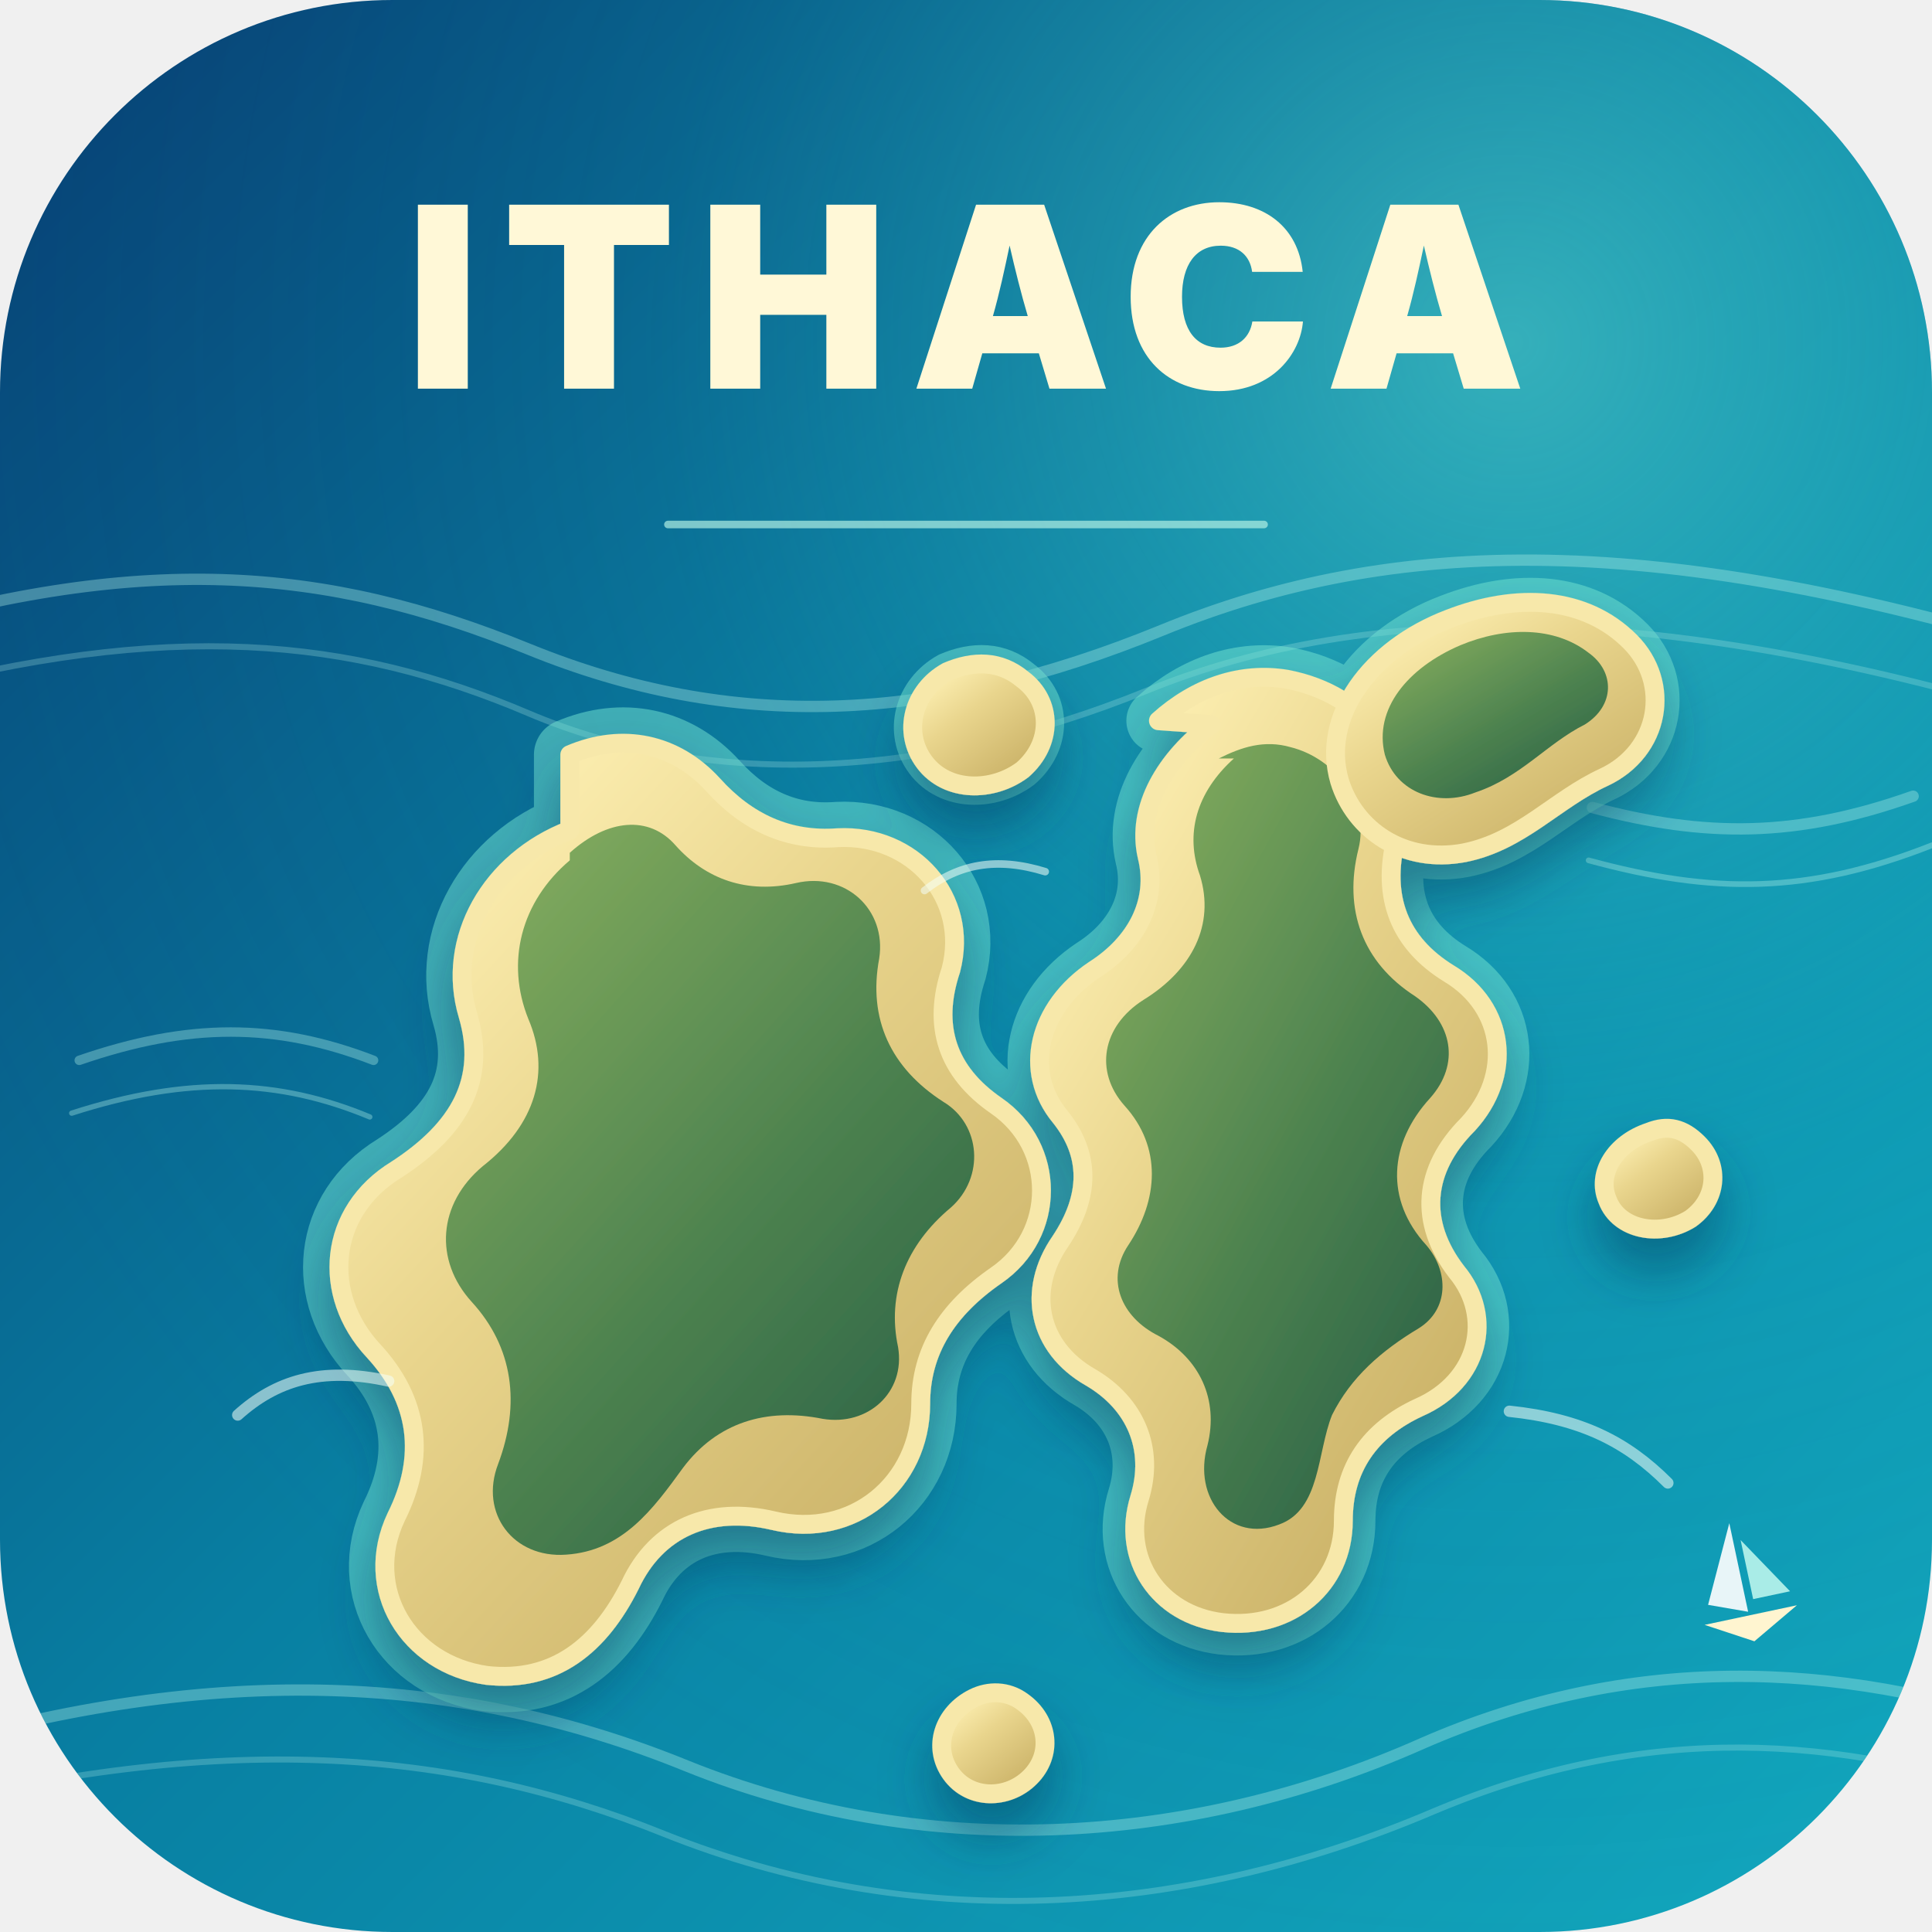
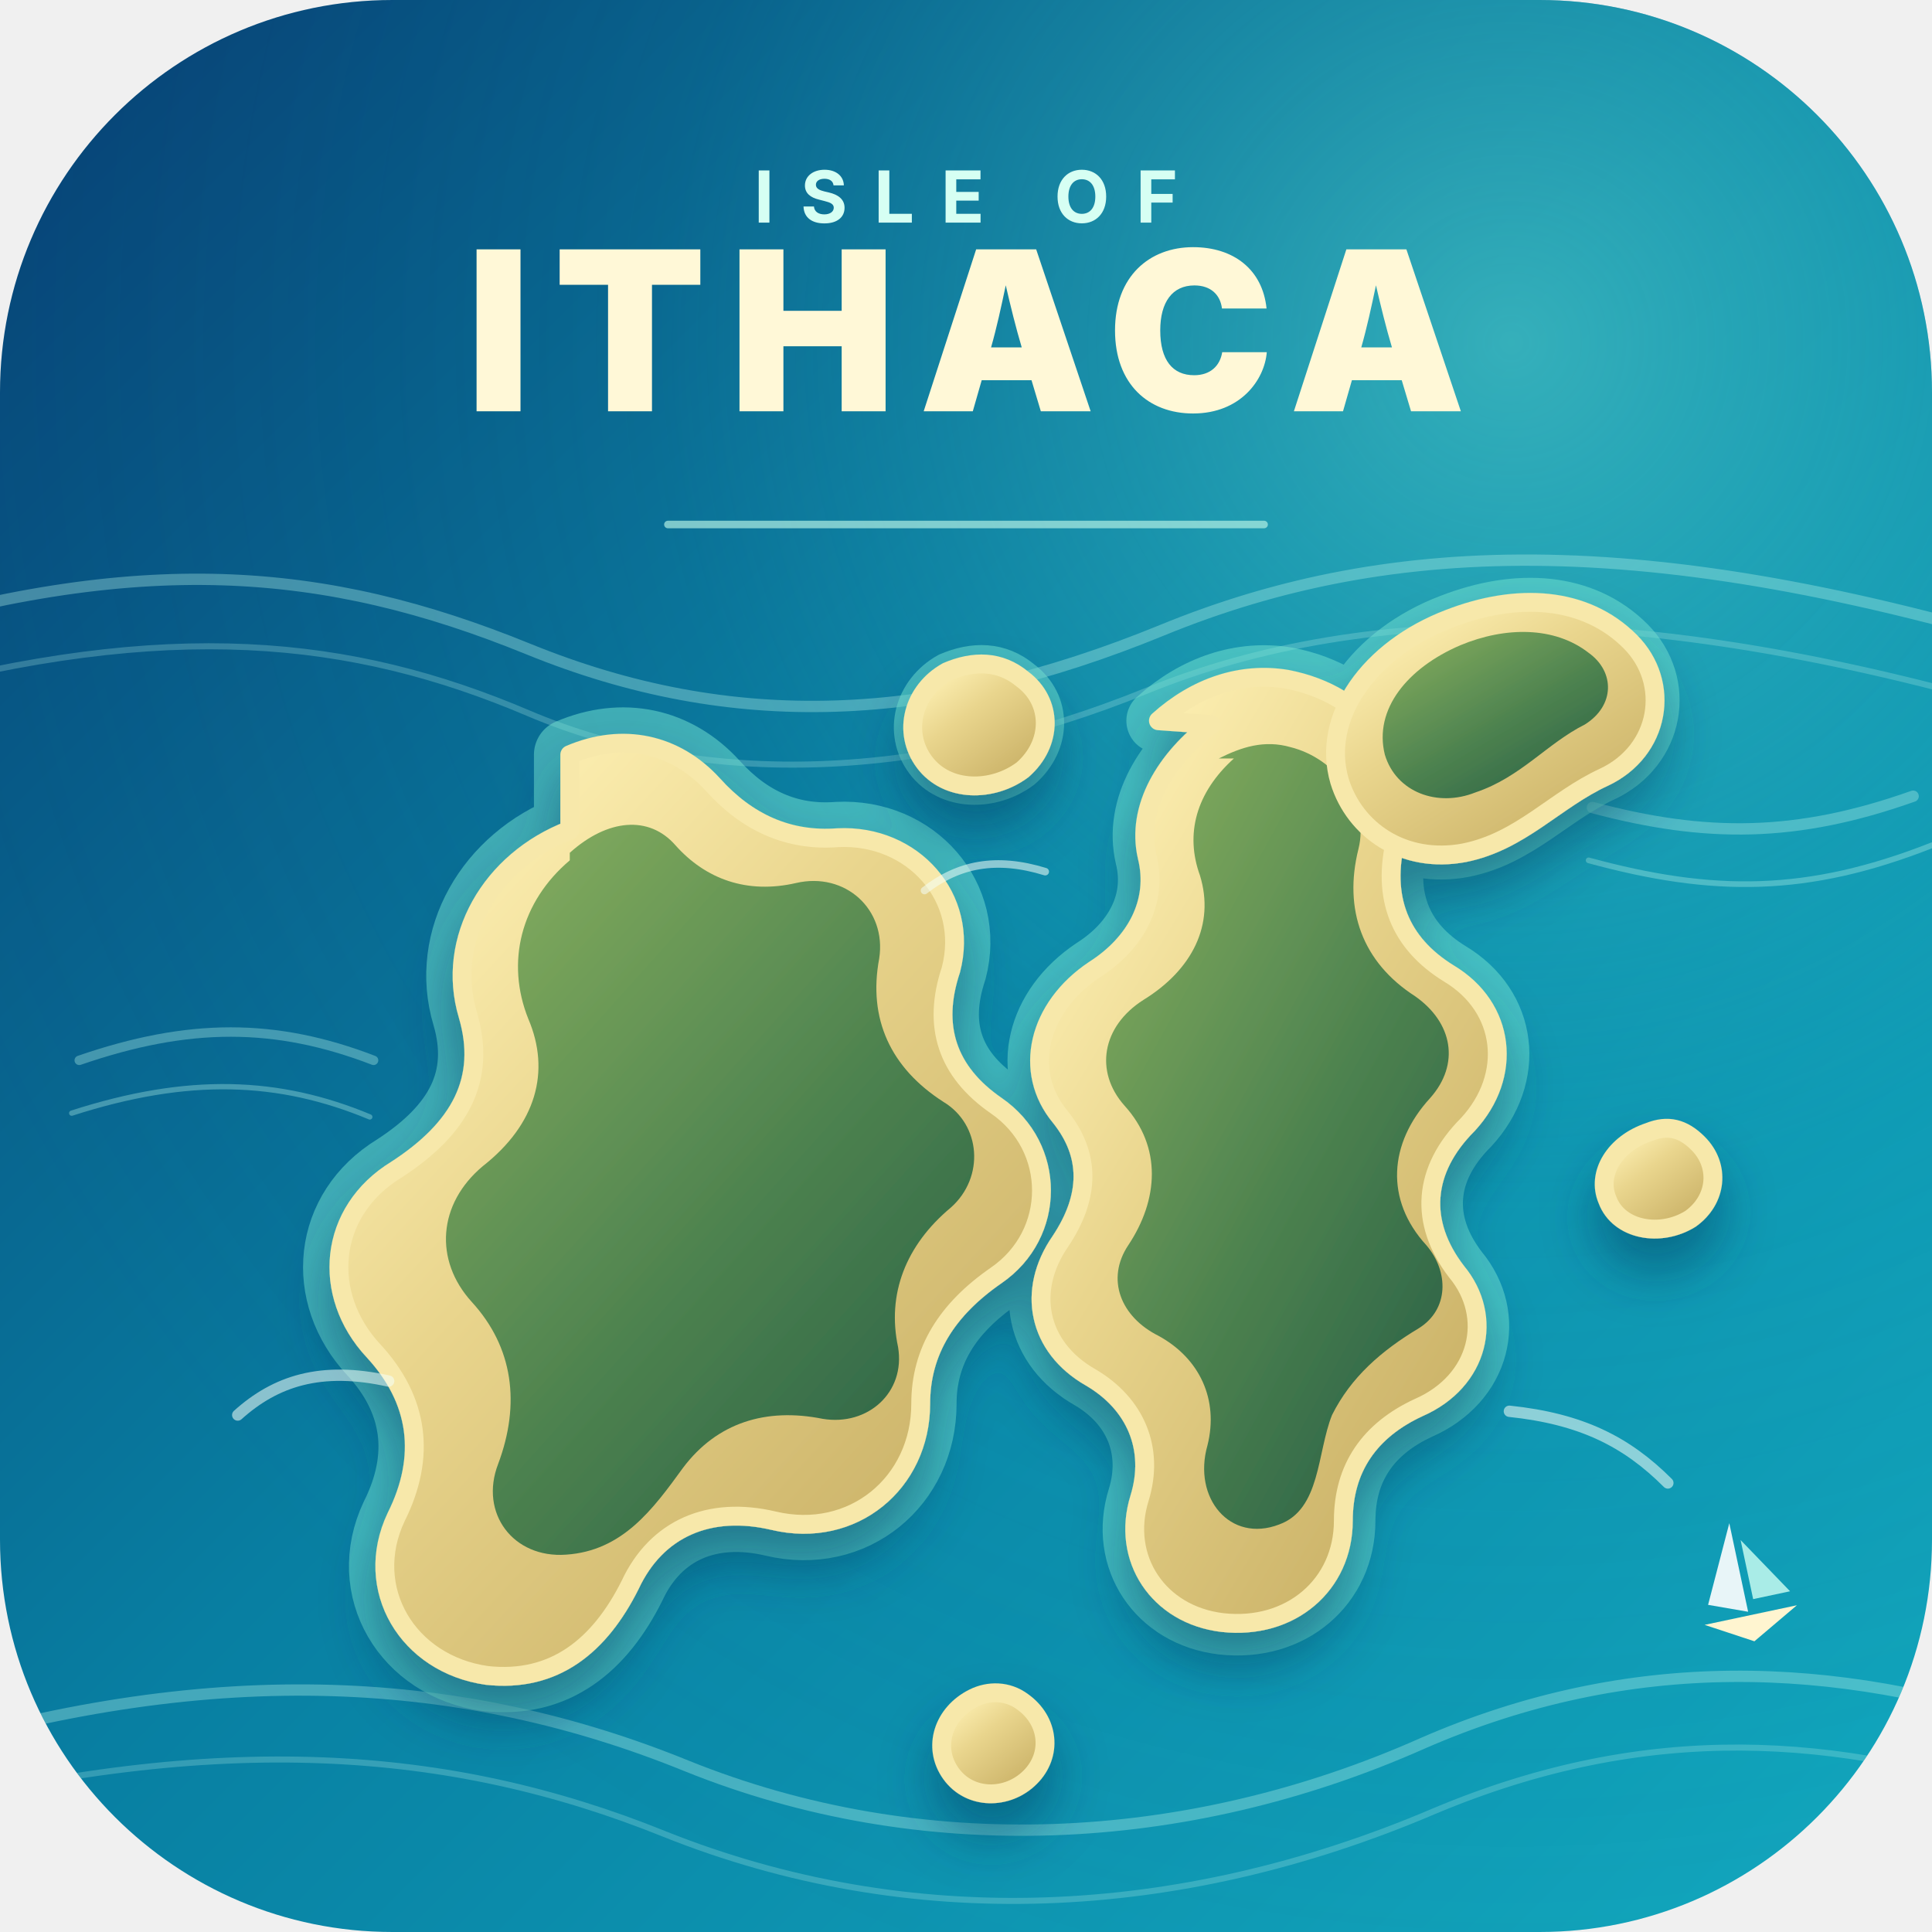
<svg xmlns="http://www.w3.org/2000/svg" viewBox="0 0 512 512" role="img" aria-labelledby="title desc">
  <defs>
    <linearGradient id="sea" x1="0" y1="0" x2="1" y2="1">
      <stop offset="0" stop-color="#073d72" />
      <stop offset=".48" stop-color="#087fa2" />
      <stop offset="1" stop-color="#13abc0" />
    </linearGradient>
    <radialGradient id="sunlitSea" cx="78%" cy="18%" r="88%">
      <stop offset="0" stop-color="#63e0d3" stop-opacity=".5" />
      <stop offset=".5" stop-color="#19b6c3" stop-opacity=".12" />
      <stop offset="1" stop-color="#003d73" stop-opacity="0" />
    </radialGradient>
    <linearGradient id="sand" x1=".15" y1=".05" x2=".88" y2=".95">
      <stop offset="0" stop-color="#fff2b6" />
      <stop offset=".38" stop-color="#e9d58d" />
      <stop offset="1" stop-color="#c6ad62" />
    </linearGradient>
    <linearGradient id="green" x1=".1" y1="0" x2=".9" y2="1">
      <stop offset="0" stop-color="#86ae5e" />
      <stop offset=".55" stop-color="#4d824f" />
      <stop offset="1" stop-color="#285f47" />
    </linearGradient>
    <filter id="islandShadow" x="-45%" y="-35%" width="190%" height="200%">
      <feDropShadow dx="0" dy="9" stdDeviation="7" flood-color="#003b5c" flood-opacity=".48" />
    </filter>
    <clipPath id="tile">
      <rect width="512" height="512" rx="104" />
    </clipPath>
    <path id="ithaca" d="M321 192c-12 9-20 22-17 35 3 12-3 23-14 30-15 10-19 27-9 39 8 10 8 21 0 33-9 13-6 28 8 36 12 7 17 19 13 32-5 16 5 31 22 33 18 2 32-10 32-27 0-14 7-24 20-30 16-7 20-24 10-36-10-13-9-27 3-39 12-13 10-31-5-40-13-8-18-20-14-36 5-21-8-38-29-42-12-2-24 2-34 11z" />
    <path id="kefalonia" d="M151 220c-21 8-33 29-27 49 5 17-2 30-19 41-18 11-20 33-6 48 12 13 14 28 6 44-9 19 3 39 24 42 18 2 30-8 38-24 7-15 21-21 38-17 21 5 39-10 39-31 0-14 7-25 20-34 16-11 16-34 0-45-13-9-17-21-12-36 5-19-10-36-30-35-13 1-24-4-33-14-10-11-24-14-38-8z" />
  </defs>
  <g clip-path="url(#tile)">
    <rect width="512" height="512" fill="url(#sea)" />
    <rect width="512" height="512" fill="url(#sunlitSea)" />
    <g fill="none" stroke="#baf5ea" stroke-linecap="round" opacity=".34">
      <path d="M-38 169c75-23 124-19 178 3s107 20 168-5 131-27 243 8" stroke-width="3" />
      <path d="M-29 184c74-20 122-15 169 5s105 18 164-6 137-24 244 9" stroke-width="1.6" opacity=".72" />
      <path d="M-22 464c80-24 145-20 204 4 62 25 132 22 195-6 55-24 109-22 163-4" stroke-width="3" />
      <path d="M-25 480c83-21 144-17 201 6 65 26 136 23 204-6 57-24 107-20 158-3" stroke-width="1.6" opacity=".72" />
      <path d="M422 214c30 8 54 8 85-3" stroke-width="3" />
      <path d="M421 228c33 9 58 9 91-4" stroke-width="1.5" />
      <path d="M21 281c29-10 52-10 78 0" stroke-width="2.5" />
      <path d="M19 295c31-10 55-9 79 1" stroke-width="1.4" />
    </g>
-     <text x="256" y="103" text-anchor="middle" fill="#fff8d7" font-family="-apple-system,BlinkMacSystemFont,'Helvetica Neue',sans-serif" font-size="67" font-weight="850" letter-spacing="6">ITHACA</text>
+     <text x="256" y="59" text-anchor="middle" fill="#d6fff3" font-family="-apple-system,BlinkMacSystemFont,'Helvetica Neue',sans-serif" font-size="19" font-weight="750" letter-spacing="7">ISLE OF</text>
+     <text x="256" y="109" text-anchor="middle" fill="#fff8d7" font-family="-apple-system,BlinkMacSystemFont,'Helvetica Neue',sans-serif" font-size="59" font-weight="850" letter-spacing="6">ITHACA</text>
    <path d="M177 139h158" stroke="#b9f4e7" stroke-width="2" stroke-linecap="round" opacity=".66" />
    <g fill="none" stroke="#75e8d4" stroke-linejoin="round" opacity=".5">
      <use href="#kefalonia" stroke-width="19" />
      <use href="#ithaca" stroke-width="17" />
      <path d="M384 164c-21 8-34 26-29 43 4 13 17 22 33 19 15-3 24-14 37-20 15-7 18-25 7-36-12-12-30-13-48-6z" stroke-width="13" />
      <path d="M251 178c-9 5-12 16-6 24 6 8 18 8 26 2 8-7 8-18 0-24-6-5-13-5-20-2z" stroke-width="10" />
    </g>
    <g filter="url(#islandShadow)" stroke="#f7e8aa" stroke-width="5" stroke-linejoin="round">
      <use href="#kefalonia" fill="url(#sand)" />
      <path d="M151 228c-13 11-17 27-11 42 6 14 2 28-12 39-12 10-13 25-3 36 11 12 13 27 7 43-5 13 4 25 18 24 15-1 23-12 31-23 9-12 22-16 37-13 12 2 22-7 20-19-3-14 2-27 14-37 9-8 8-22-2-28-14-9-20-22-17-38 2-13-9-23-22-20-13 3-24-1-32-10-7-8-18-7-28 2z" fill="url(#green)" stroke="none" />
      <use href="#ithaca" fill="url(#sand)" />
      <path d="M327 201c-10 9-13 20-9 31 4 13-2 25-15 33-11 7-13 19-5 28 10 11 9 25 1 37-6 9-2 19 8 24 11 6 16 17 13 29-4 14 6 26 19 21 11-4 10-19 14-29 5-10 13-17 23-23 8-5 8-15 2-22-11-12-10-27 1-39 8-9 6-20-4-27-14-9-19-23-15-39 3-12-6-24-18-27-7-2-13 0-19 3z" fill="url(#green)" stroke="none" />
      <path d="M384 164c-21 8-34 26-29 43 4 13 17 22 33 19 15-3 24-14 37-20 15-7 18-25 7-36-12-12-30-13-48-6z" fill="url(#sand)" />
      <path d="M387 171c-14 6-23 17-20 29 3 10 14 14 24 10 12-4 19-13 29-18 8-5 8-14 1-19-9-7-22-7-34-2z" fill="url(#green)" stroke="none" />
      <path d="M251 178c-9 5-12 16-6 24 6 8 18 8 26 2 8-7 8-18 0-24-6-5-13-5-20-2z" fill="url(#sand)" />
      <path d="M437 300c-9 3-14 11-11 18 3 8 14 10 22 5 7-5 8-14 2-20-4-4-8-5-13-3z" fill="url(#sand)" />
      <path d="M258 450c-8 4-11 13-6 20 5 7 15 7 21 1 6-6 5-15-2-20-4-3-9-3-13-1z" fill="url(#sand)" />
    </g>
    <g fill="none" stroke="#f4fff8" stroke-linecap="round" opacity=".55">
      <path d="M103 366c-18-4-30 0-40 9" stroke-width="3" />
      <path d="M400 374c19 2 31 8 42 19" stroke-width="3" />
      <path d="M277 231c-13-4-23-2-32 5" stroke-width="2" />
    </g>
    <g transform="translate(448 413) rotate(-12)">
      <path d="M0 18h25L12 25z" fill="#fff5d0" />
      <path d="M12 17V-7L2 13z" fill="#ffffff" opacity=".9" />
      <path d="M14 14V-2l10 16z" fill="#b9f5ec" opacity=".9" />
    </g>
  </g>
</svg>
